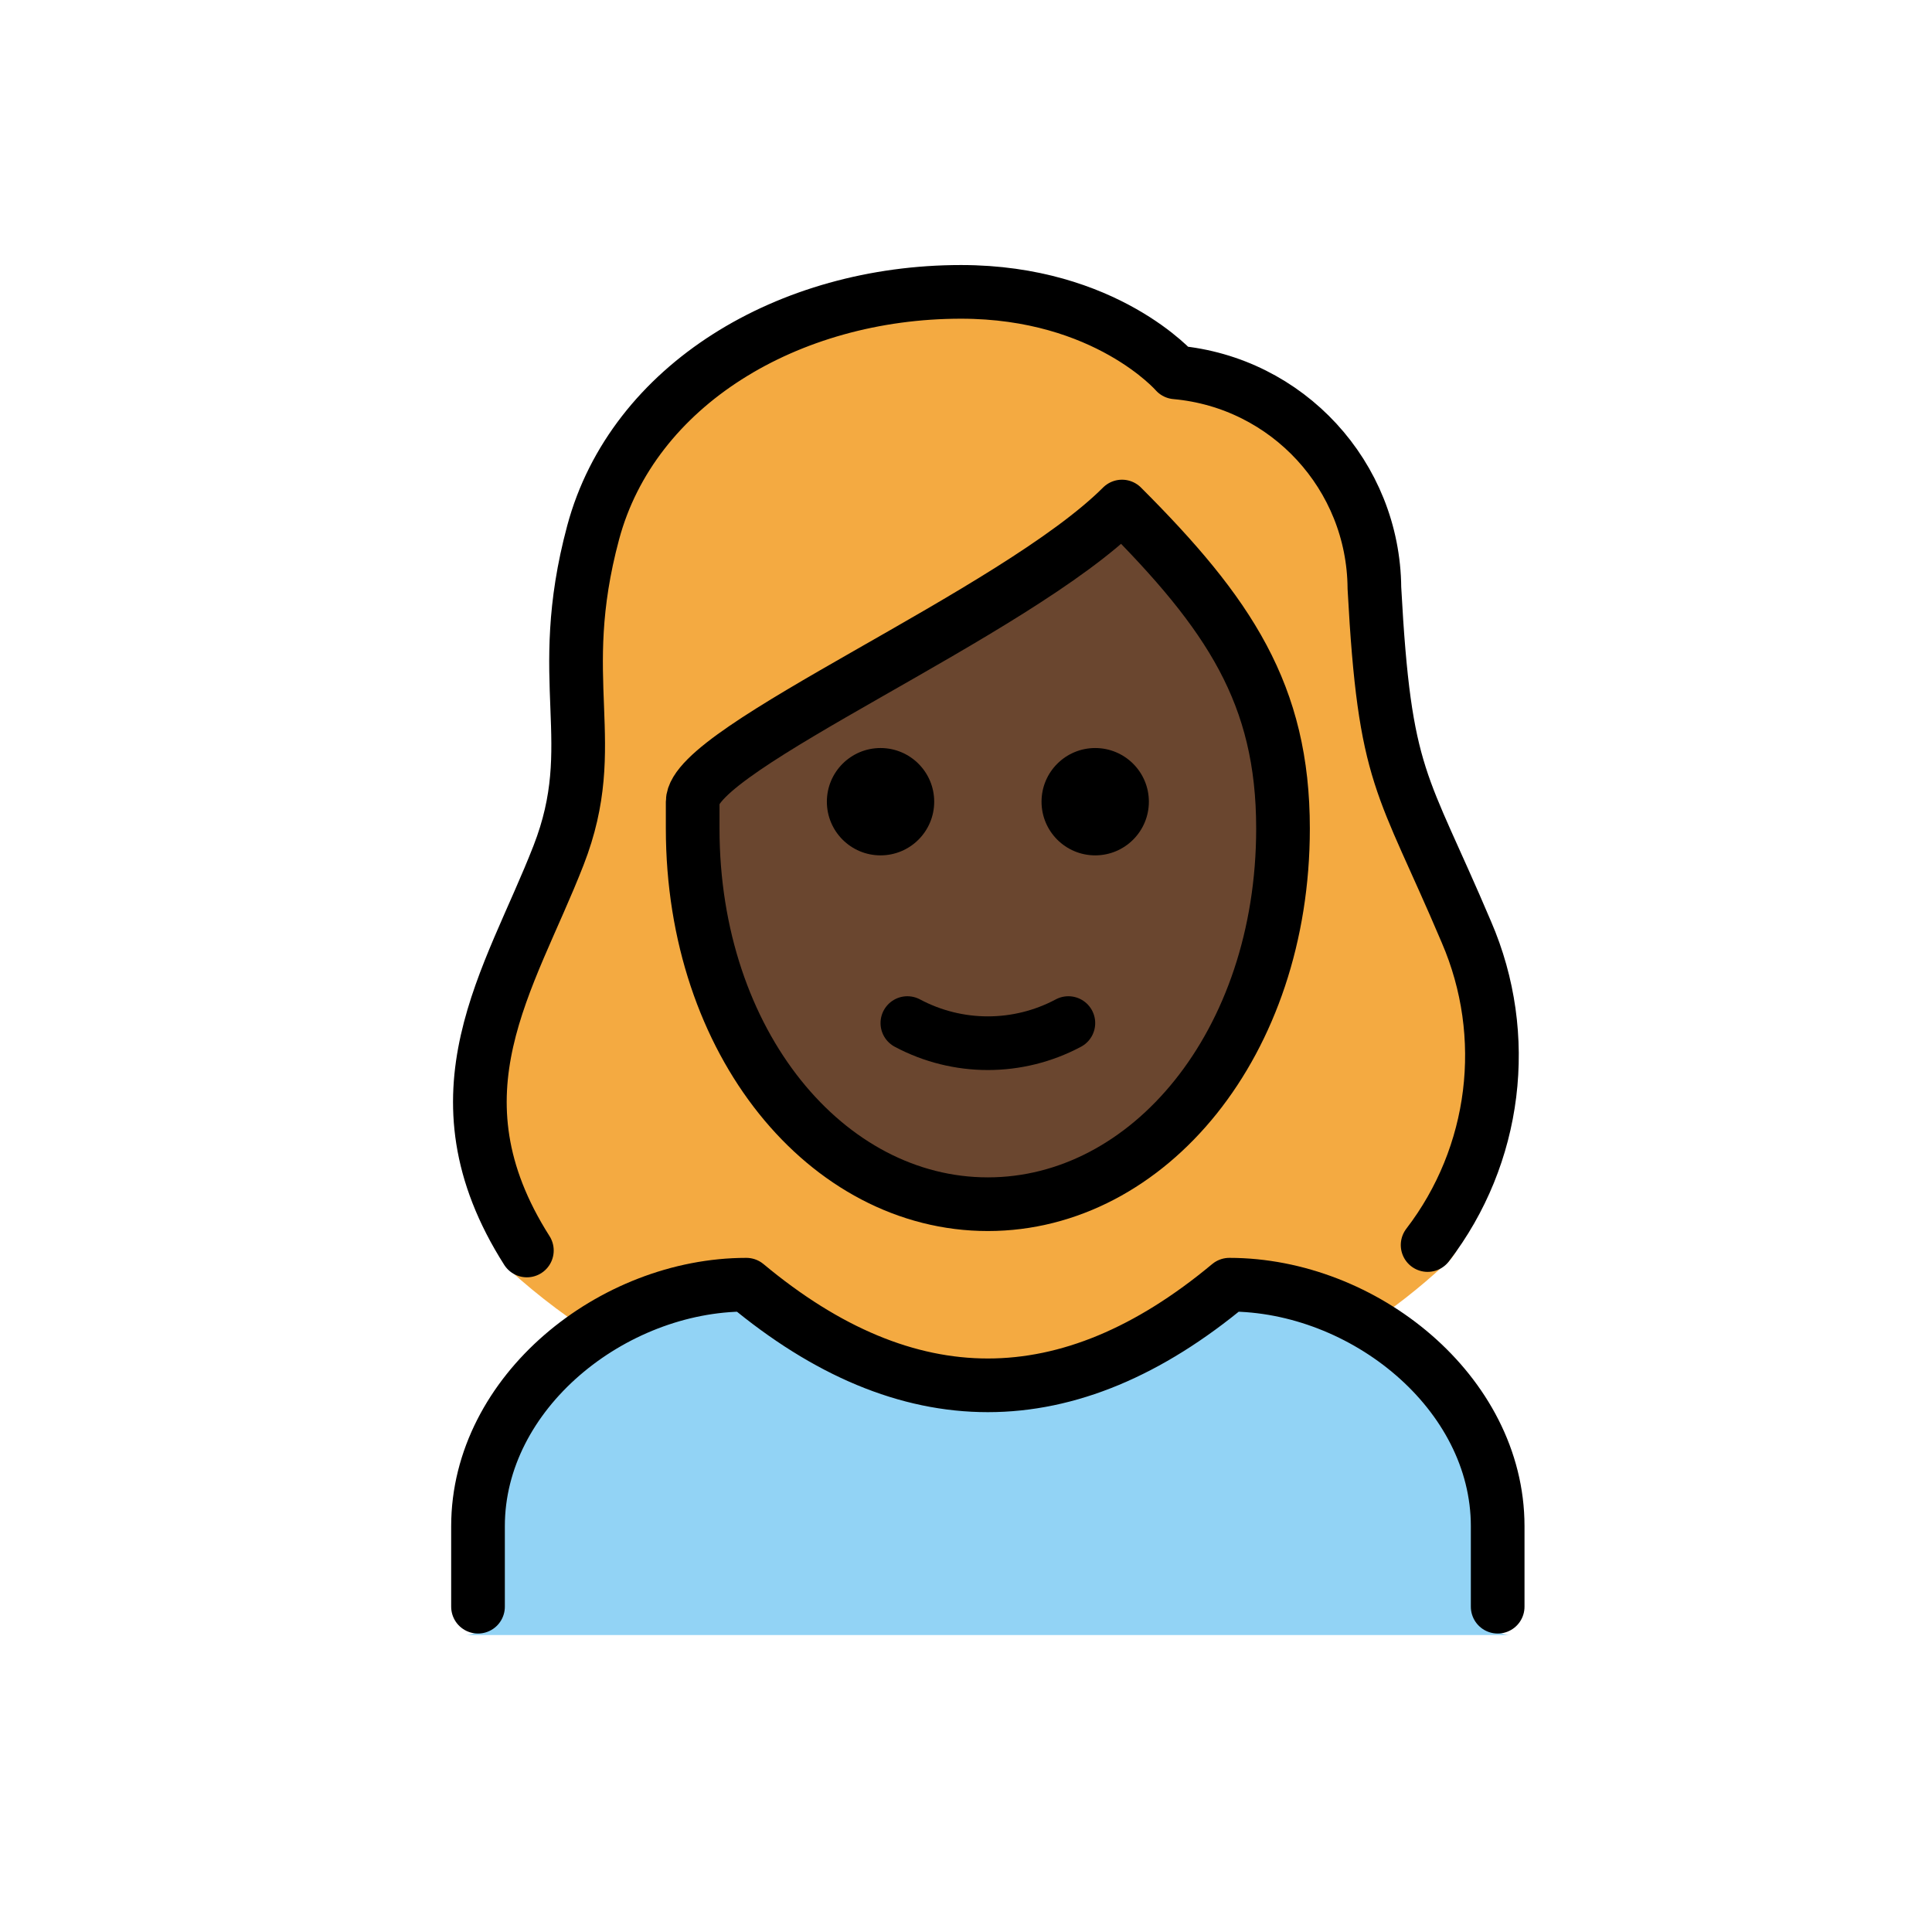
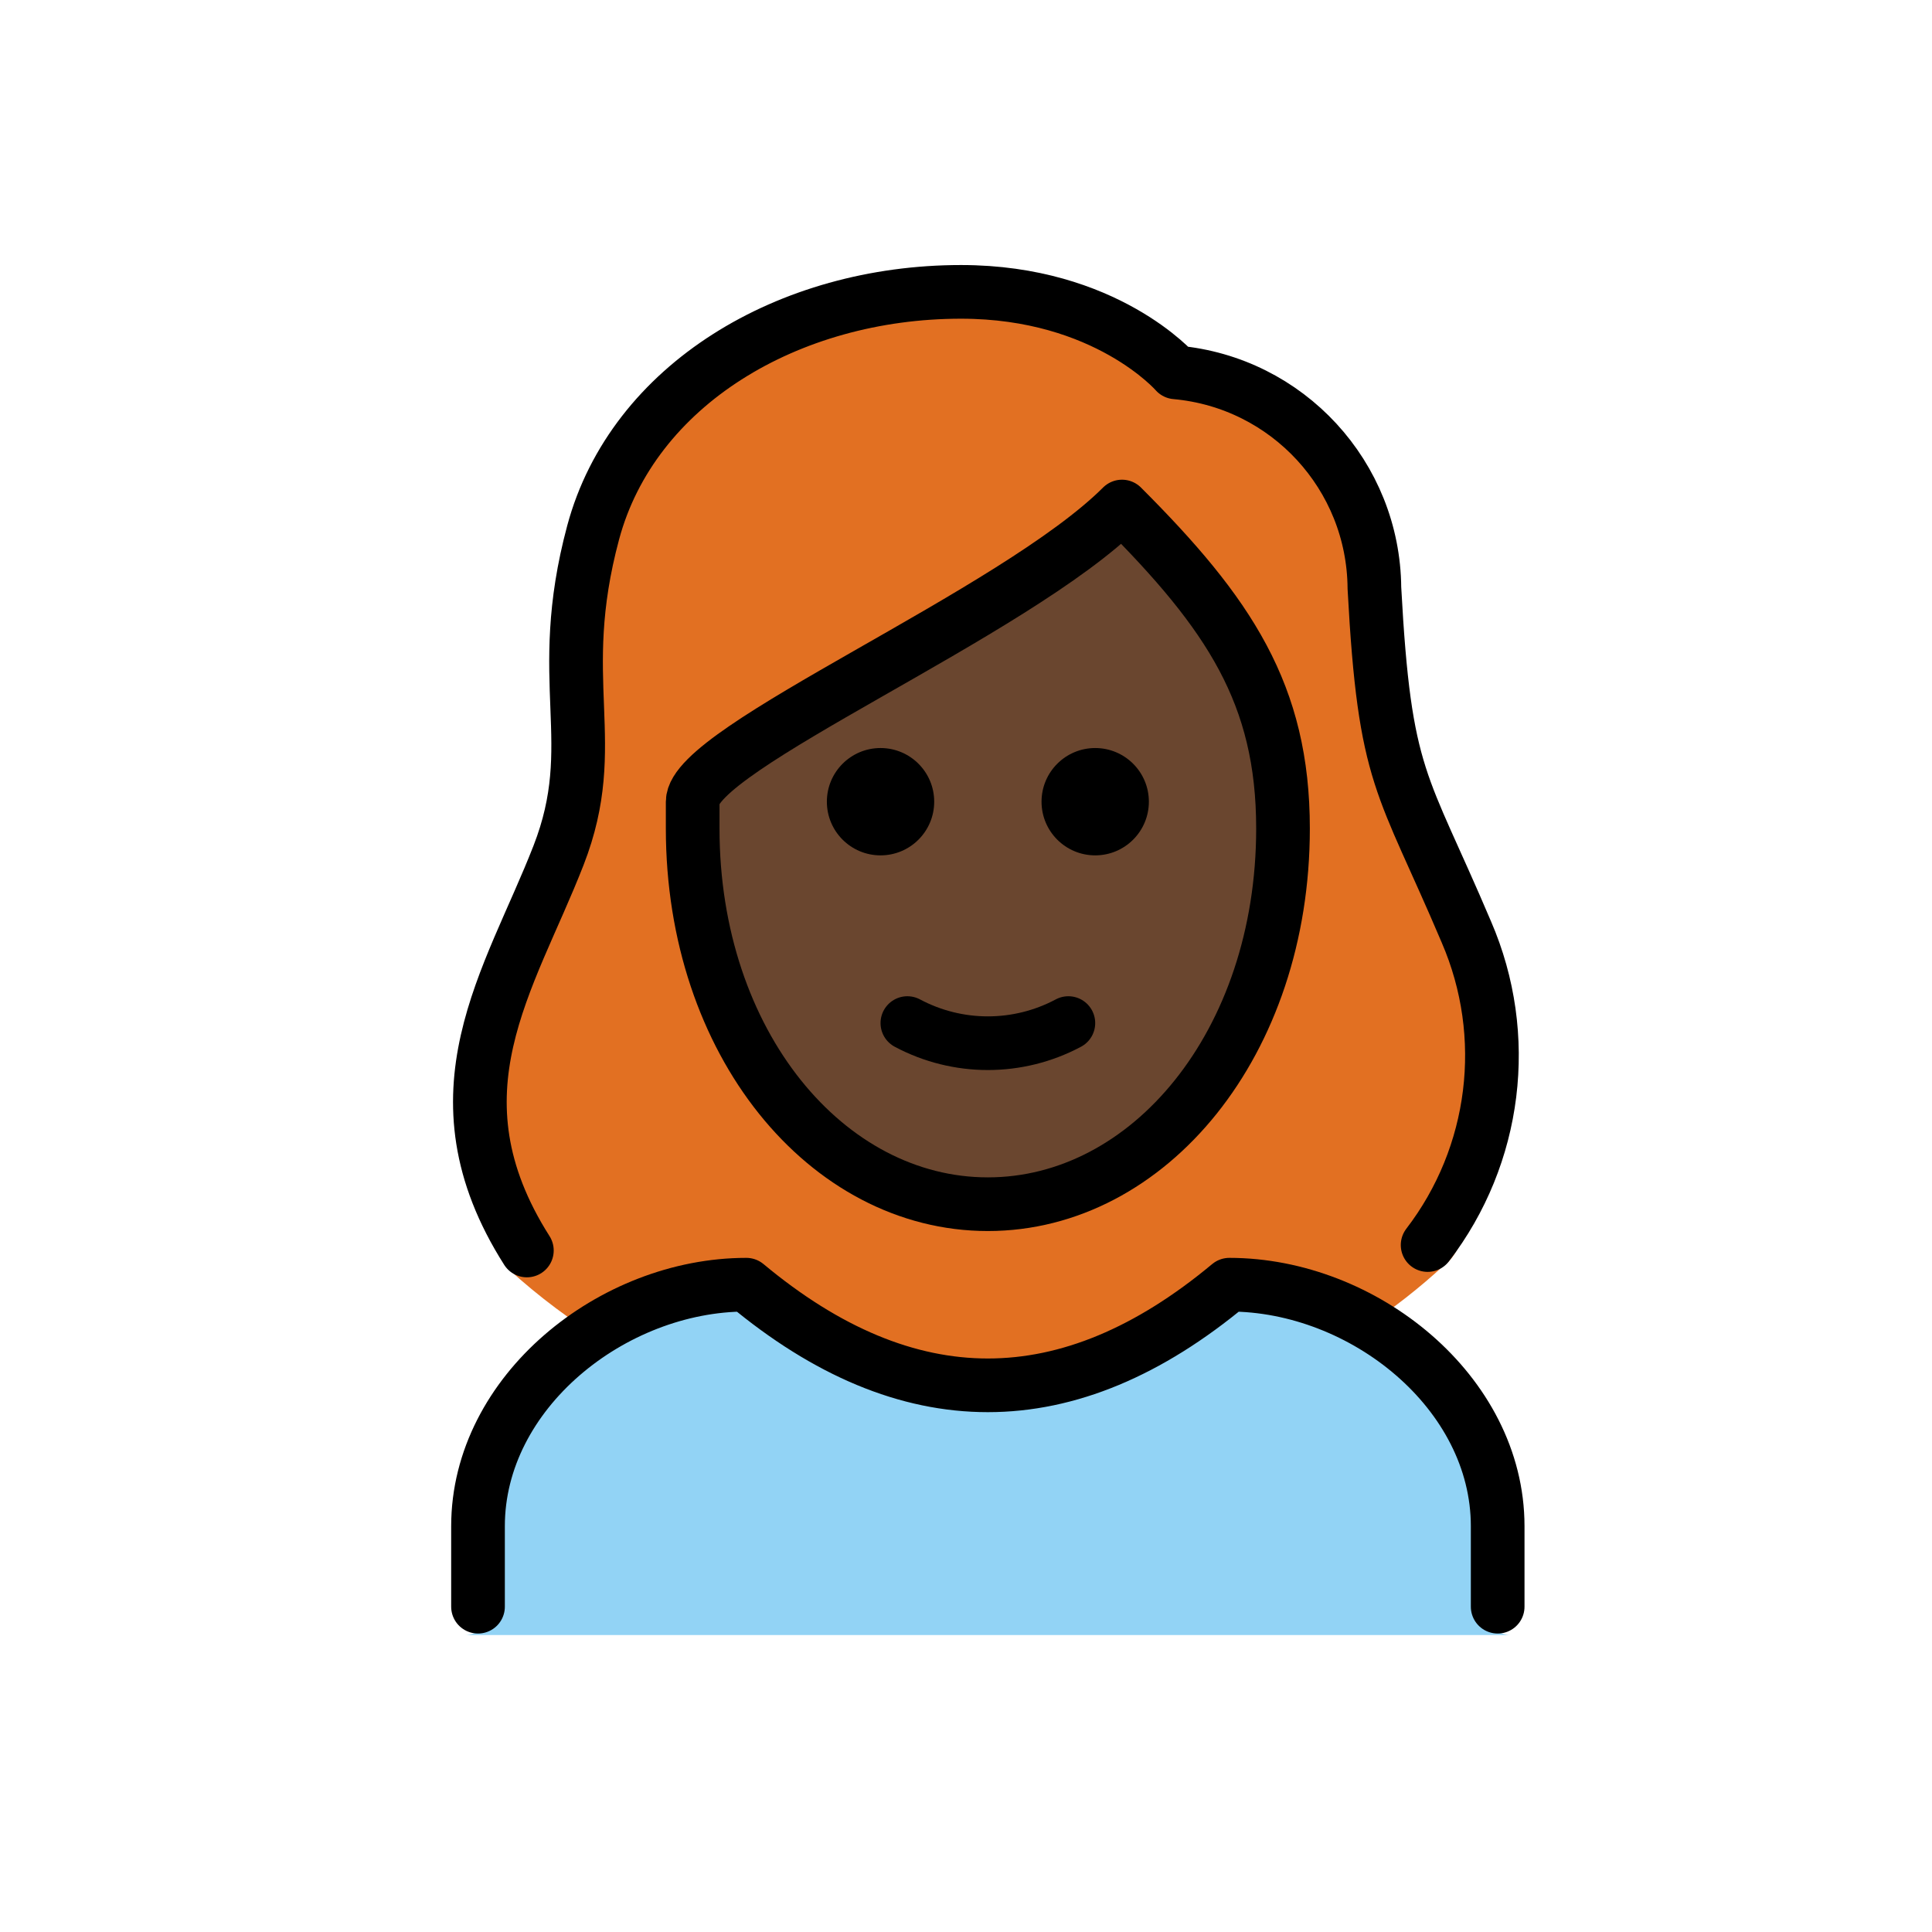
<svg xmlns="http://www.w3.org/2000/svg" id="emoji" viewBox="0 0 72 72">
  <g id="hair">
-     <g id="hair-2" data-name="hair">
-       <path d="M18.969,47.312a24.047,24.047,0,0,0,3.633,2.719,10.465,10.465,0,0,1,5.361-2.09c6.209,5.013,12.495,5.013,18.7,0a8.343,8.343,0,0,1,4.209,1.514,22.784,22.784,0,0,0,2.972-2.33c1.188-.715,3.125-8.282.392-13.025a23.732,23.732,0,0,1-1.157-2.633c-1.473-3.27-2.023-4.493-2.349-10.524.027-3.693-3.794-6.784-7.475-7.093a1.002,1.002,0,0,1-.689-.343c-.093-.1-2.408-2.655-7.243-2.655-6.2,0-11.441,3.382-12.743,8.226a18.518,18.518,0,0,0-.565,6.176,13.317,13.317,0,0,1-.761,5.961,6.803,6.803,0,0,1-1.119,2.088C16.363,37.723,19.161,47.605,18.969,47.312Z" fill="#f4aa41" />
-     </g>
+     <path d="M18.969,47.312a24.047,24.047,0,0,0,3.633,2.719,10.465,10.465,0,0,1,5.361-2.09c6.209,5.013,12.495,5.013,18.7,0a8.343,8.343,0,0,1,4.209,1.514,22.784,22.784,0,0,0,2.972-2.33c1.188-.715,3.125-8.282.392-13.025a23.732,23.732,0,0,1-1.157-2.633c-1.473-3.27-2.023-4.493-2.349-10.524.027-3.693-3.794-6.784-7.475-7.093a1.002,1.002,0,0,1-.689-.343c-.093-.1-2.408-2.655-7.243-2.655-6.2,0-11.441,3.382-12.743,8.226a18.518,18.518,0,0,0-.565,6.176,13.317,13.317,0,0,1-.761,5.961,6.803,6.803,0,0,1-1.119,2.088C16.363,37.723,19.161,47.605,18.969,47.312Z" fill="#e27022" />
  </g>
  <g id="skin">
-     <g id="skin-2" data-name="skin">
-       <path d="M26.389,29.771v.99c0,7.915,4.609,14.116,10.494,14.116S47.377,38.676,47.377,30.761c0-4.815-1.778-7.776-5.284-11.52a63.925,63.925,0,0,1-8.988,5.972C30.458,26.78,26.85,28.906,26.389,29.771Z" fill="#6a462f" />
-     </g>
+     <path d="M26.389,29.771v.99c0,7.915,4.609,14.116,10.494,14.116S47.377,38.676,47.377,30.761c0-4.815-1.778-7.776-5.284-11.52a63.925,63.925,0,0,1-8.988,5.972C30.458,26.78,26.85,28.906,26.389,29.771Z" fill="#6a462f" />
  </g>
  <g id="color">
-     <g id="color-2" data-name="color">
-       <path d="M56.315,60.934a1,1,0,0,1-1-1v-3c0-4.451-4.5-8.811-8.651-8.992-6.205,5.013-12.491,5.013-18.7,0-4.156.183-9.652,4.541-9.652,8.992v3a.999.999,0,0,1-1,1" fill="#92d3f5" />
-     </g>
+     <path d="M56.315,60.934a1,1,0,0,1-1-1v-3c0-4.451-4.5-8.811-8.651-8.992-6.205,5.013-12.491,5.013-18.7,0-4.156.183-9.652,4.541-9.652,8.992v3a.999.999,0,0,1-1,1" fill="#92d3f5" />
  </g>
  <g id="line">
-     <g id="line-2" data-name="line">
-       <path d="M19.635,46.602c-3.723-5.856-.628-10.08,1.18-14.725,1.636-4.2-.209-6.451,1.291-12.034,1.48-5.5,7.277-8.966,13.709-8.966,5.4,0,8,3,8,3A8.132,8.132,0,0,1,51.22,21.914c.387,7.18,1.024,7.152,3.429,12.822a11.599,11.599,0,0,1-1.446,11.663" fill="none" stroke="#000" stroke-linecap="round" stroke-linejoin="round" stroke-width="2" />
-       <path d="M17.814,59.877v-3c0-4.994,5.008-9,10-9q9,7.5,18,0c4.994,0,10,4.006,10,9v3" fill="none" stroke="#000" stroke-linecap="round" stroke-linejoin="round" stroke-width="2" />
-       <path d="M42.815,29.877a2,2,0,1,1-2-2,2,2,0,0,1,2,2" />
-       <path d="M34.815,29.877a2,2,0,1,1-2-2,2,2,0,0,1,2,2" />
-       <path d="M25.814,30.877c0,8,5,14,11,14s11-6,11-14c0-5-2-8-6-12-4,4-16,9-16,11Z" fill="none" stroke="#000" stroke-linejoin="round" stroke-width="2" />
-       <path d="M33.815,38.127a6.375,6.375,0,0,0,6,0" fill="none" stroke="#000" stroke-linecap="round" stroke-linejoin="round" stroke-width="2" />
-     </g>
+     <path d="M19.635,46.602c-3.723-5.856-.628-10.08,1.18-14.725,1.636-4.2-.209-6.451,1.291-12.034,1.48-5.5,7.277-8.966,13.709-8.966,5.4,0,8,3,8,3A8.132,8.132,0,0,1,51.22,21.914c.387,7.18,1.024,7.152,3.429,12.822a11.599,11.599,0,0,1-1.446,11.663" fill="none" stroke="#000" stroke-linecap="round" stroke-linejoin="round" stroke-width="2" />
+     <path d="M17.814,59.877v-3c0-4.994,5.008-9,10-9q9,7.5,18,0c4.994,0,10,4.006,10,9v3" fill="none" stroke="#000" stroke-linecap="round" stroke-linejoin="round" stroke-width="2" />
+     <path d="M42.815,29.877a2,2,0,1,1-2-2,2,2,0,0,1,2,2" />
+     <path d="M34.815,29.877a2,2,0,1,1-2-2,2,2,0,0,1,2,2" />
+     <path d="M25.814,30.877c0,8,5,14,11,14s11-6,11-14c0-5-2-8-6-12-4,4-16,9-16,11Z" fill="none" stroke="#000" stroke-linejoin="round" stroke-width="2" />
+     <path d="M33.815,38.127a6.375,6.375,0,0,0,6,0" fill="none" stroke="#000" stroke-linecap="round" stroke-linejoin="round" stroke-width="2" />
  </g>
</svg>
